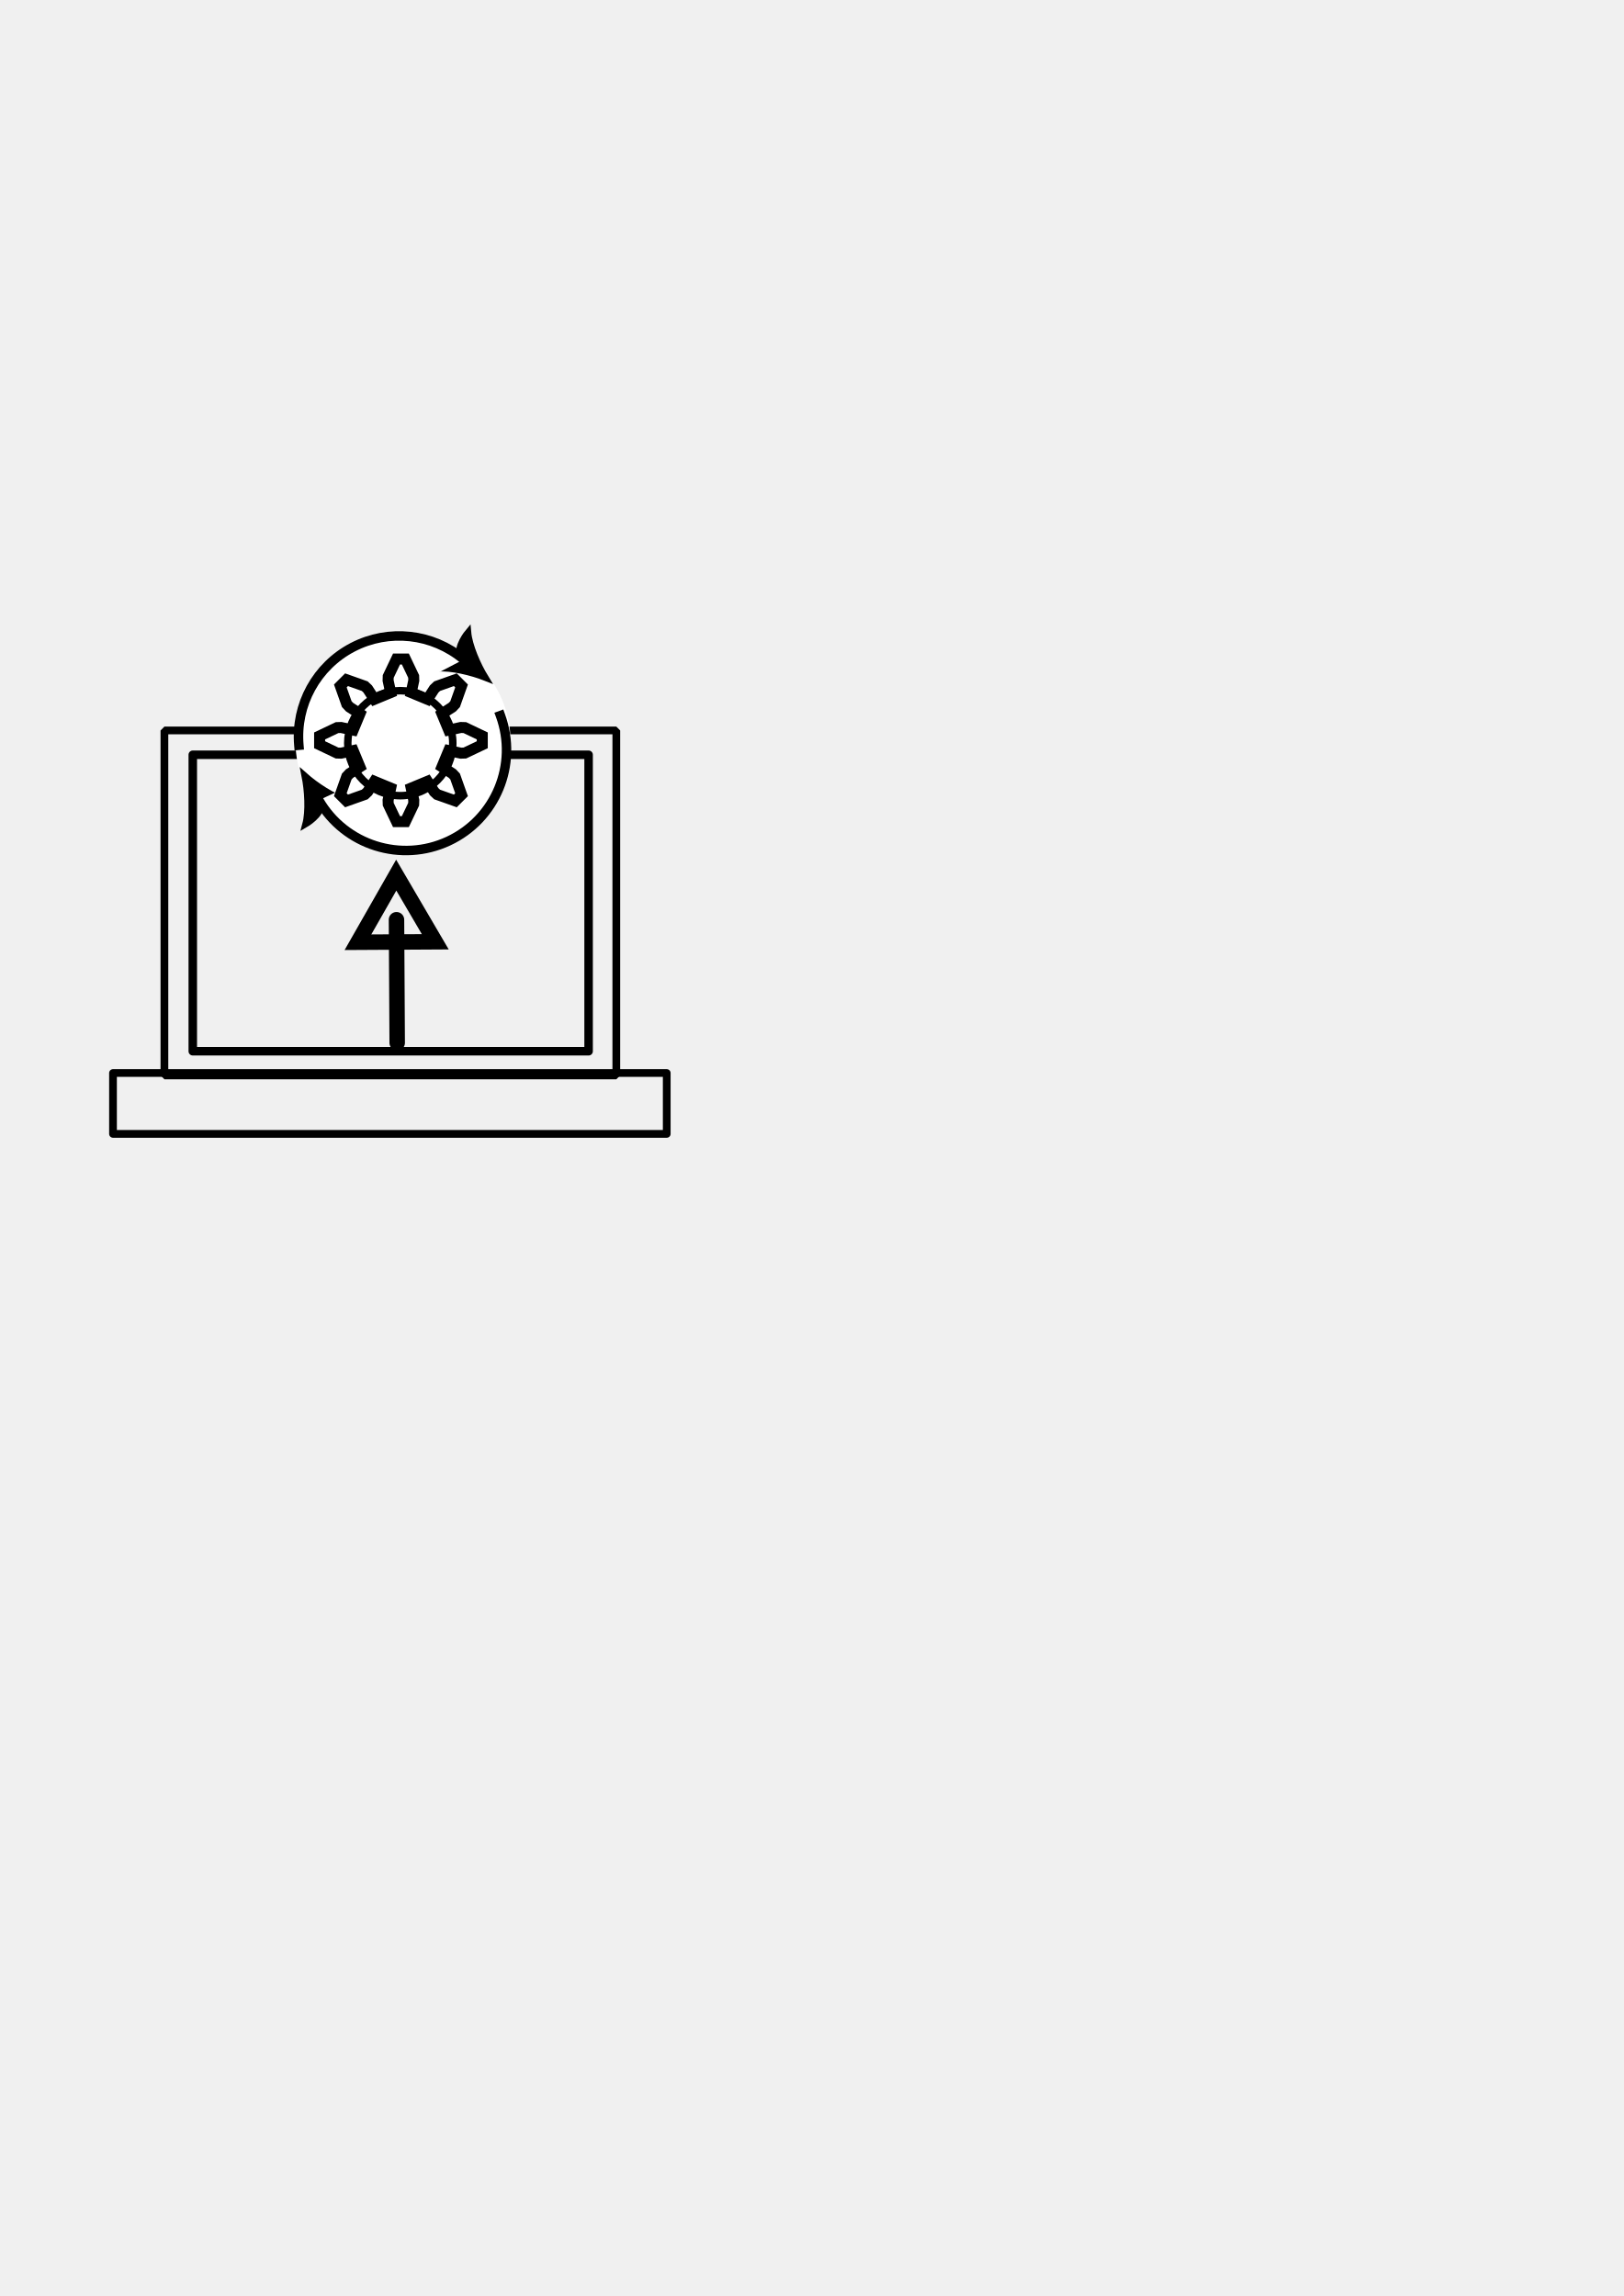
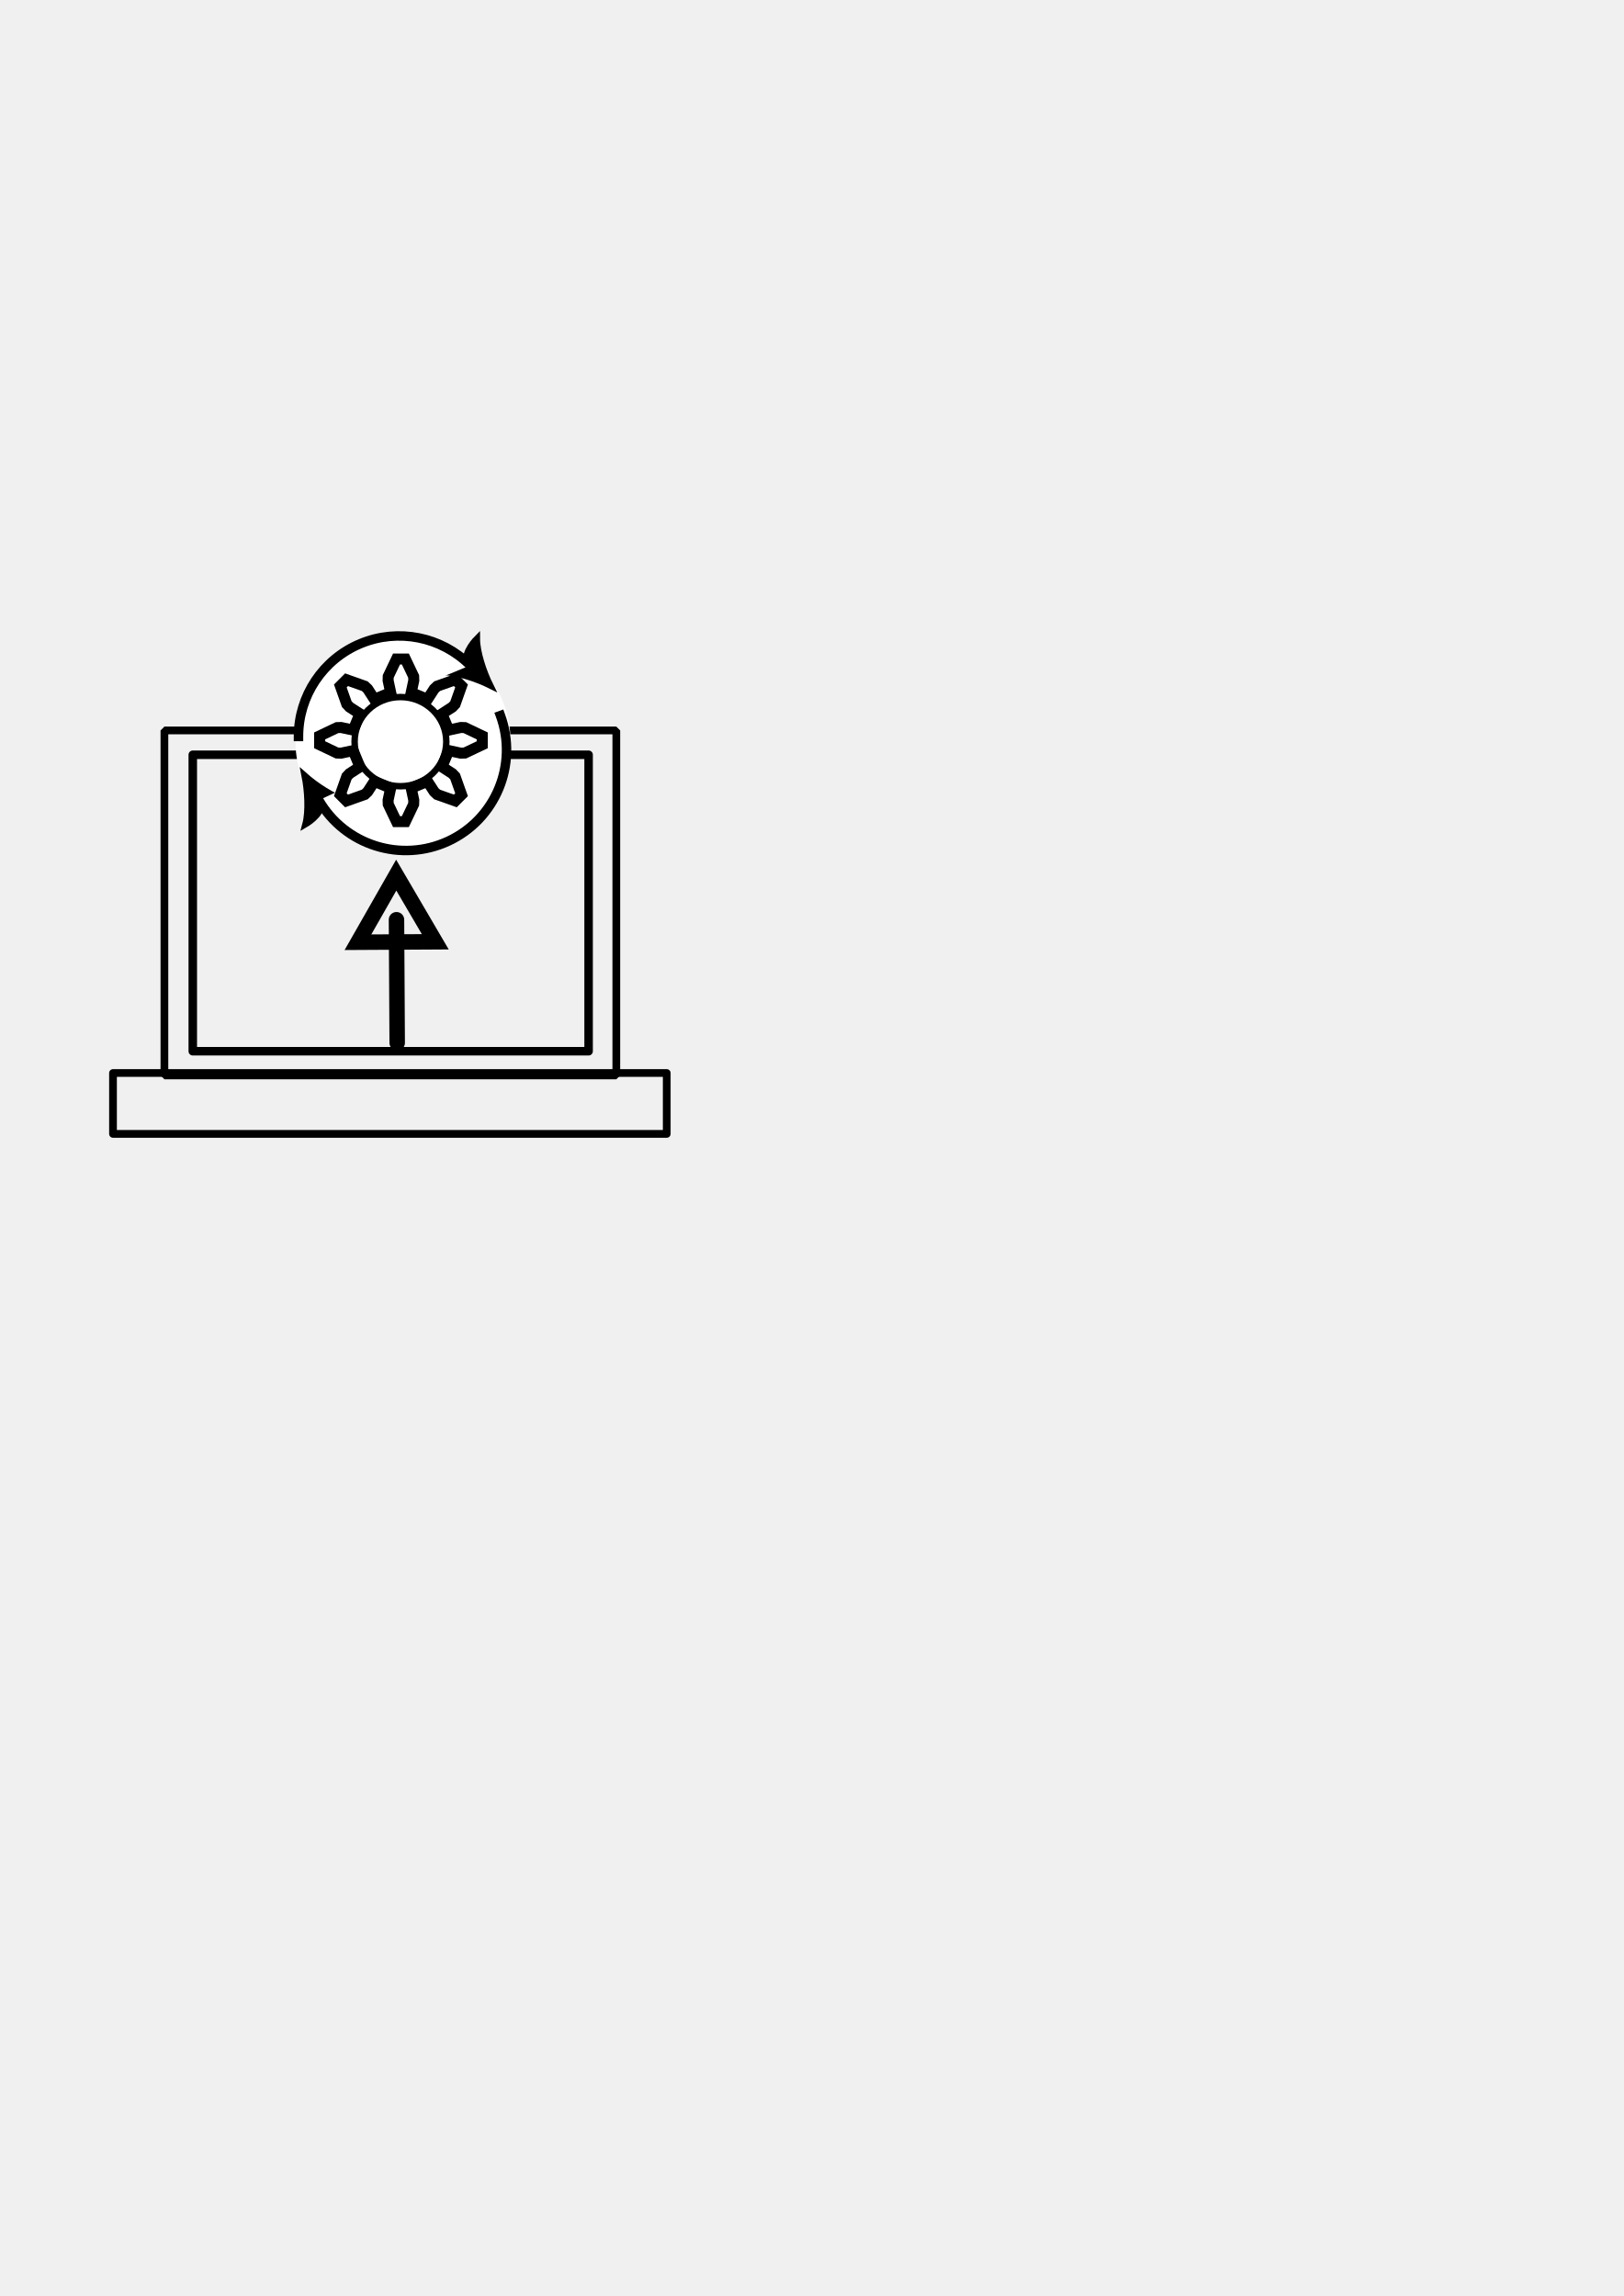
<svg xmlns="http://www.w3.org/2000/svg" width="210mm" height="297mm" viewBox="0 0 210 297" version="1.1" id="svg5">
  <defs id="defs2">
    <marker style="overflow:visible" id="Arrow5" refX="0" refY="0" orient="auto-start-reverse" markerWidth="5.887" markerHeight="6.609" viewBox="0 0 5.887 6.609" preserveAspectRatio="xMidYMid">
      <path transform="scale(0.5)" style="fill:context-stroke;fill-rule:evenodd;stroke:context-stroke;stroke-width:1pt" d="m 6,0 c -3,1 -7,3 -9,5 0,0 0,-4 2,-5 -2,-1 -2,-5 -2,-5 2,2 6,4 9,5 z" id="path8893" />
    </marker>
    <marker style="overflow:visible" id="EmptyTriangleIn" refX="0" refY="0" orient="auto-start-reverse" markerWidth="5.824" markerHeight="6.733" viewBox="0 0 5.824 6.733" preserveAspectRatio="xMidYMid">
      <path transform="scale(0.5)" style="fill:context-fill;fill-rule:evenodd;stroke:context-stroke;stroke-width:2" d="M 5.77,0 -2.88,5 V -5 Z" id="path153" />
    </marker>
    <marker style="overflow:visible" id="Arrow5-3" refX="0" refY="0" orient="auto-start-reverse" markerWidth="5.887" markerHeight="6.609" viewBox="0 0 5.887 6.609" preserveAspectRatio="xMidYMid">
      <path transform="scale(0.5)" style="fill:context-stroke;fill-rule:evenodd;stroke:context-stroke;stroke-width:1pt" d="m 6,0 c -3,1 -7,3 -9,5 0,0 0,-4 2,-5 -2,-1 -2,-5 -2,-5 2,2 6,4 9,5 z" id="path8893-5" />
    </marker>
  </defs>
  <g id="layer1">
    <rect style="fill:none;stroke:#000000;stroke-width:1;stroke-linecap:square;stroke-linejoin:bevel;paint-order:markers fill stroke;stroke-opacity:1;stroke-dasharray:none" id="rect1877" width="58.446" height="44.624" x="21.264" y="94.488" />
    <rect style="fill:none;stroke:#000000;stroke-width:1.1;stroke-linecap:square;stroke-linejoin:round;stroke-dasharray:none;stroke-opacity:1;paint-order:markers fill stroke" id="rect1877-6" width="51.193" height="38.352" x="24.933" y="97.632" />
    <rect style="fill:none;stroke:#000000;stroke-width:1;stroke-linecap:square;stroke-linejoin:round;stroke-dasharray:none;stroke-opacity:1;paint-order:markers fill stroke" id="rect1877-3" width="71.616" height="7.874" x="14.615" y="138.801" />
    <circle style="fill:#ffffff;stroke:none;stroke-width:1.1;stroke-linecap:square;stroke-linejoin:round;stroke-dasharray:none;stroke-opacity:1;paint-order:markers fill stroke;fill-opacity:1" id="path4926" cx="52.124" cy="95.919" r="13.906" />
    <path style="fill:none;fill-rule:evenodd;stroke:#000000;stroke-width:2;stroke-linecap:round;stroke-linejoin:miter;stroke-dasharray:none;stroke-opacity:1;marker-end:url(#EmptyTriangleIn)" d="M 51.371,134.897 51.279,118.973" id="path7548" />
  </g>
  <g id="layer2">
    <g id="g13198" transform="matrix(1.224024,0,0,1.224024,-119.3301,25.67772)" style="stroke:#000000;stroke-opacity:1">
      <path style="fill:#ffffff;fill-opacity:1;stroke:#000000;stroke-width:1;stroke-linecap:square;stroke-linejoin:round;stroke-dasharray:none;stroke-opacity:1;marker-end:url(#Arrow5);paint-order:markers fill stroke" id="path4926-5" d="m 150.369,54.641 a 10.628,10.628 0 0 1 -5.496,13.267 10.628,10.628 0 0 1 -13.696,-4.318" />
-       <path style="fill:#ffffff;fill-opacity:1;stroke:#000000;stroke-width:1;stroke-linecap:square;stroke-linejoin:round;stroke-dasharray:none;stroke-opacity:1;marker-end:url(#Arrow5-3);paint-order:markers fill stroke" id="path4926-5-6" d="m 129.07,57.782 a 10.628,10.628 0 0 1 5.68,-10.354 10.628,10.628 0 0 1 11.739,1.286" />
+       <path style="fill:#ffffff;fill-opacity:1;stroke:#000000;stroke-width:1;stroke-linecap:square;stroke-linejoin:round;stroke-dasharray:none;stroke-opacity:1;marker-end:url(#Arrow5-3);paint-order:markers fill stroke" id="path4926-5-6" d="m 129.029,56.856 a 10.628,10.628 0 0 1 6.561,-9.819 10.628,10.628 0 0 1 11.582,2.304" />
    </g>
-     <circle style="fill:#ffffff;fill-opacity:1;stroke:#000000;stroke-width:0.971;stroke-linecap:square;stroke-linejoin:round;stroke-dasharray:none;stroke-opacity:1;paint-order:markers fill stroke" id="path4926-7" cx="51.769" cy="96.134" r="6.792" />
+     <ellipse style="fill:#ffffff;fill-opacity:1;stroke:#000000;stroke-width:0.836;stroke-linecap:square;stroke-linejoin:round;stroke-dasharray:none;stroke-opacity:1;paint-order:markers fill stroke" id="path4926-7" cx="51.792" cy="95.935" rx="5.932" ry="5.769" />
    <g transform="matrix(1.250693,0,0,1.250693,51.85498,95.76503)" id="g14178" style="stroke-width:1.138;stroke-dasharray:none">
      <path style="fill:none;stroke:#000000;stroke-width:1.138;stroke-dasharray:none" d="m 4.941,-1.06 1.25,-0.268 0.418,0.013 1.802,0.859 V 0.456 L 6.608,1.314 6.19,1.328 4.941,1.06 4.243,2.744 5.316,3.439 5.602,3.743 6.269,5.624 5.624,6.269 3.743,5.602 3.439,5.316 2.744,4.243 1.06,4.941 1.328,6.19 1.314,6.608 0.456,8.41 H -0.456 L -1.314,6.608 -1.328,6.19 -1.06,4.941 -2.744,4.243 -3.439,5.316 -3.743,5.602 -5.624,6.269 -6.269,5.624 -5.602,3.743 -5.316,3.439 -4.243,2.744 -4.941,1.06 -6.19,1.328 -6.608,1.314 -8.41,0.456 v -0.911 l 1.802,-0.859 0.418,-0.013 1.25,0.268 0.698,-1.685 -1.073,-0.694 -0.286,-0.305 -0.667,-1.881 0.644,-0.644 1.881,0.667 0.305,0.286 0.694,1.073 1.685,-0.698 -0.268,-1.25 0.013,-0.418 0.859,-1.802 h 0.911 l 0.859,1.802 0.013,0.418 -0.268,1.25 1.685,0.698 0.694,-1.073 0.305,-0.286 1.881,-0.667 0.644,0.644 -0.667,1.881 -0.286,0.305 -1.073,0.694 z" id="path14176" />
    </g>
  </g>
</svg>
